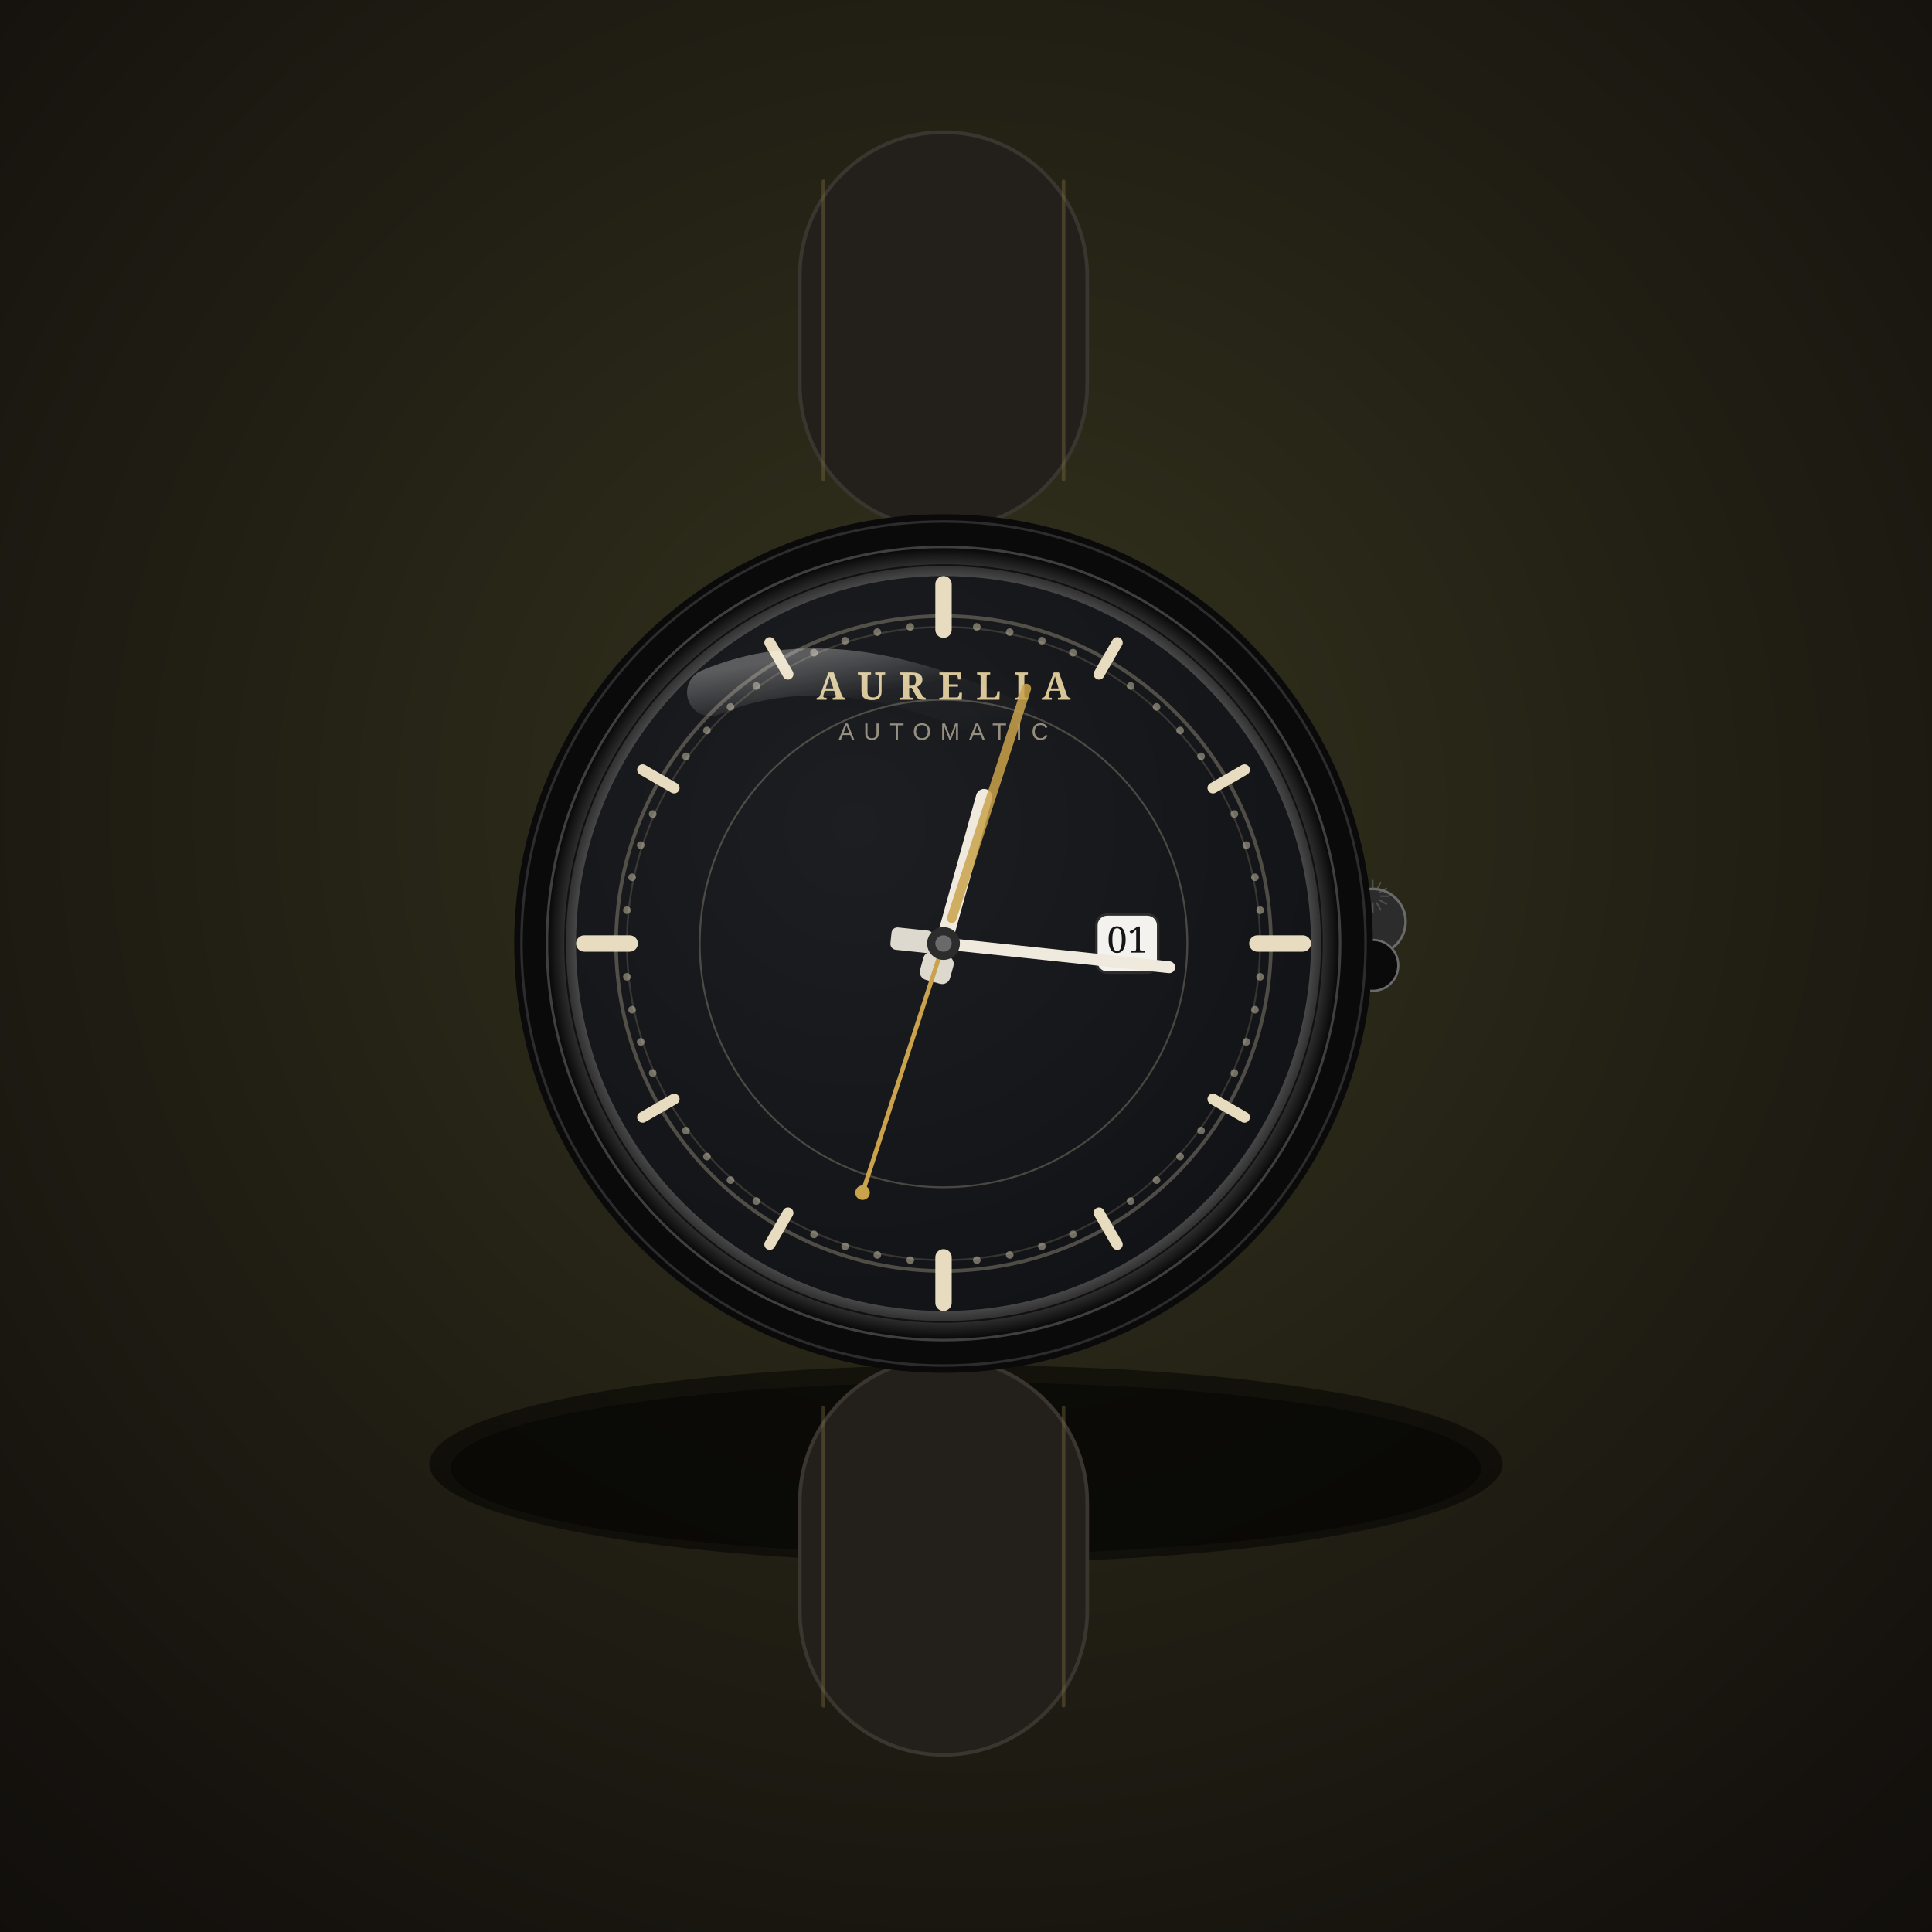
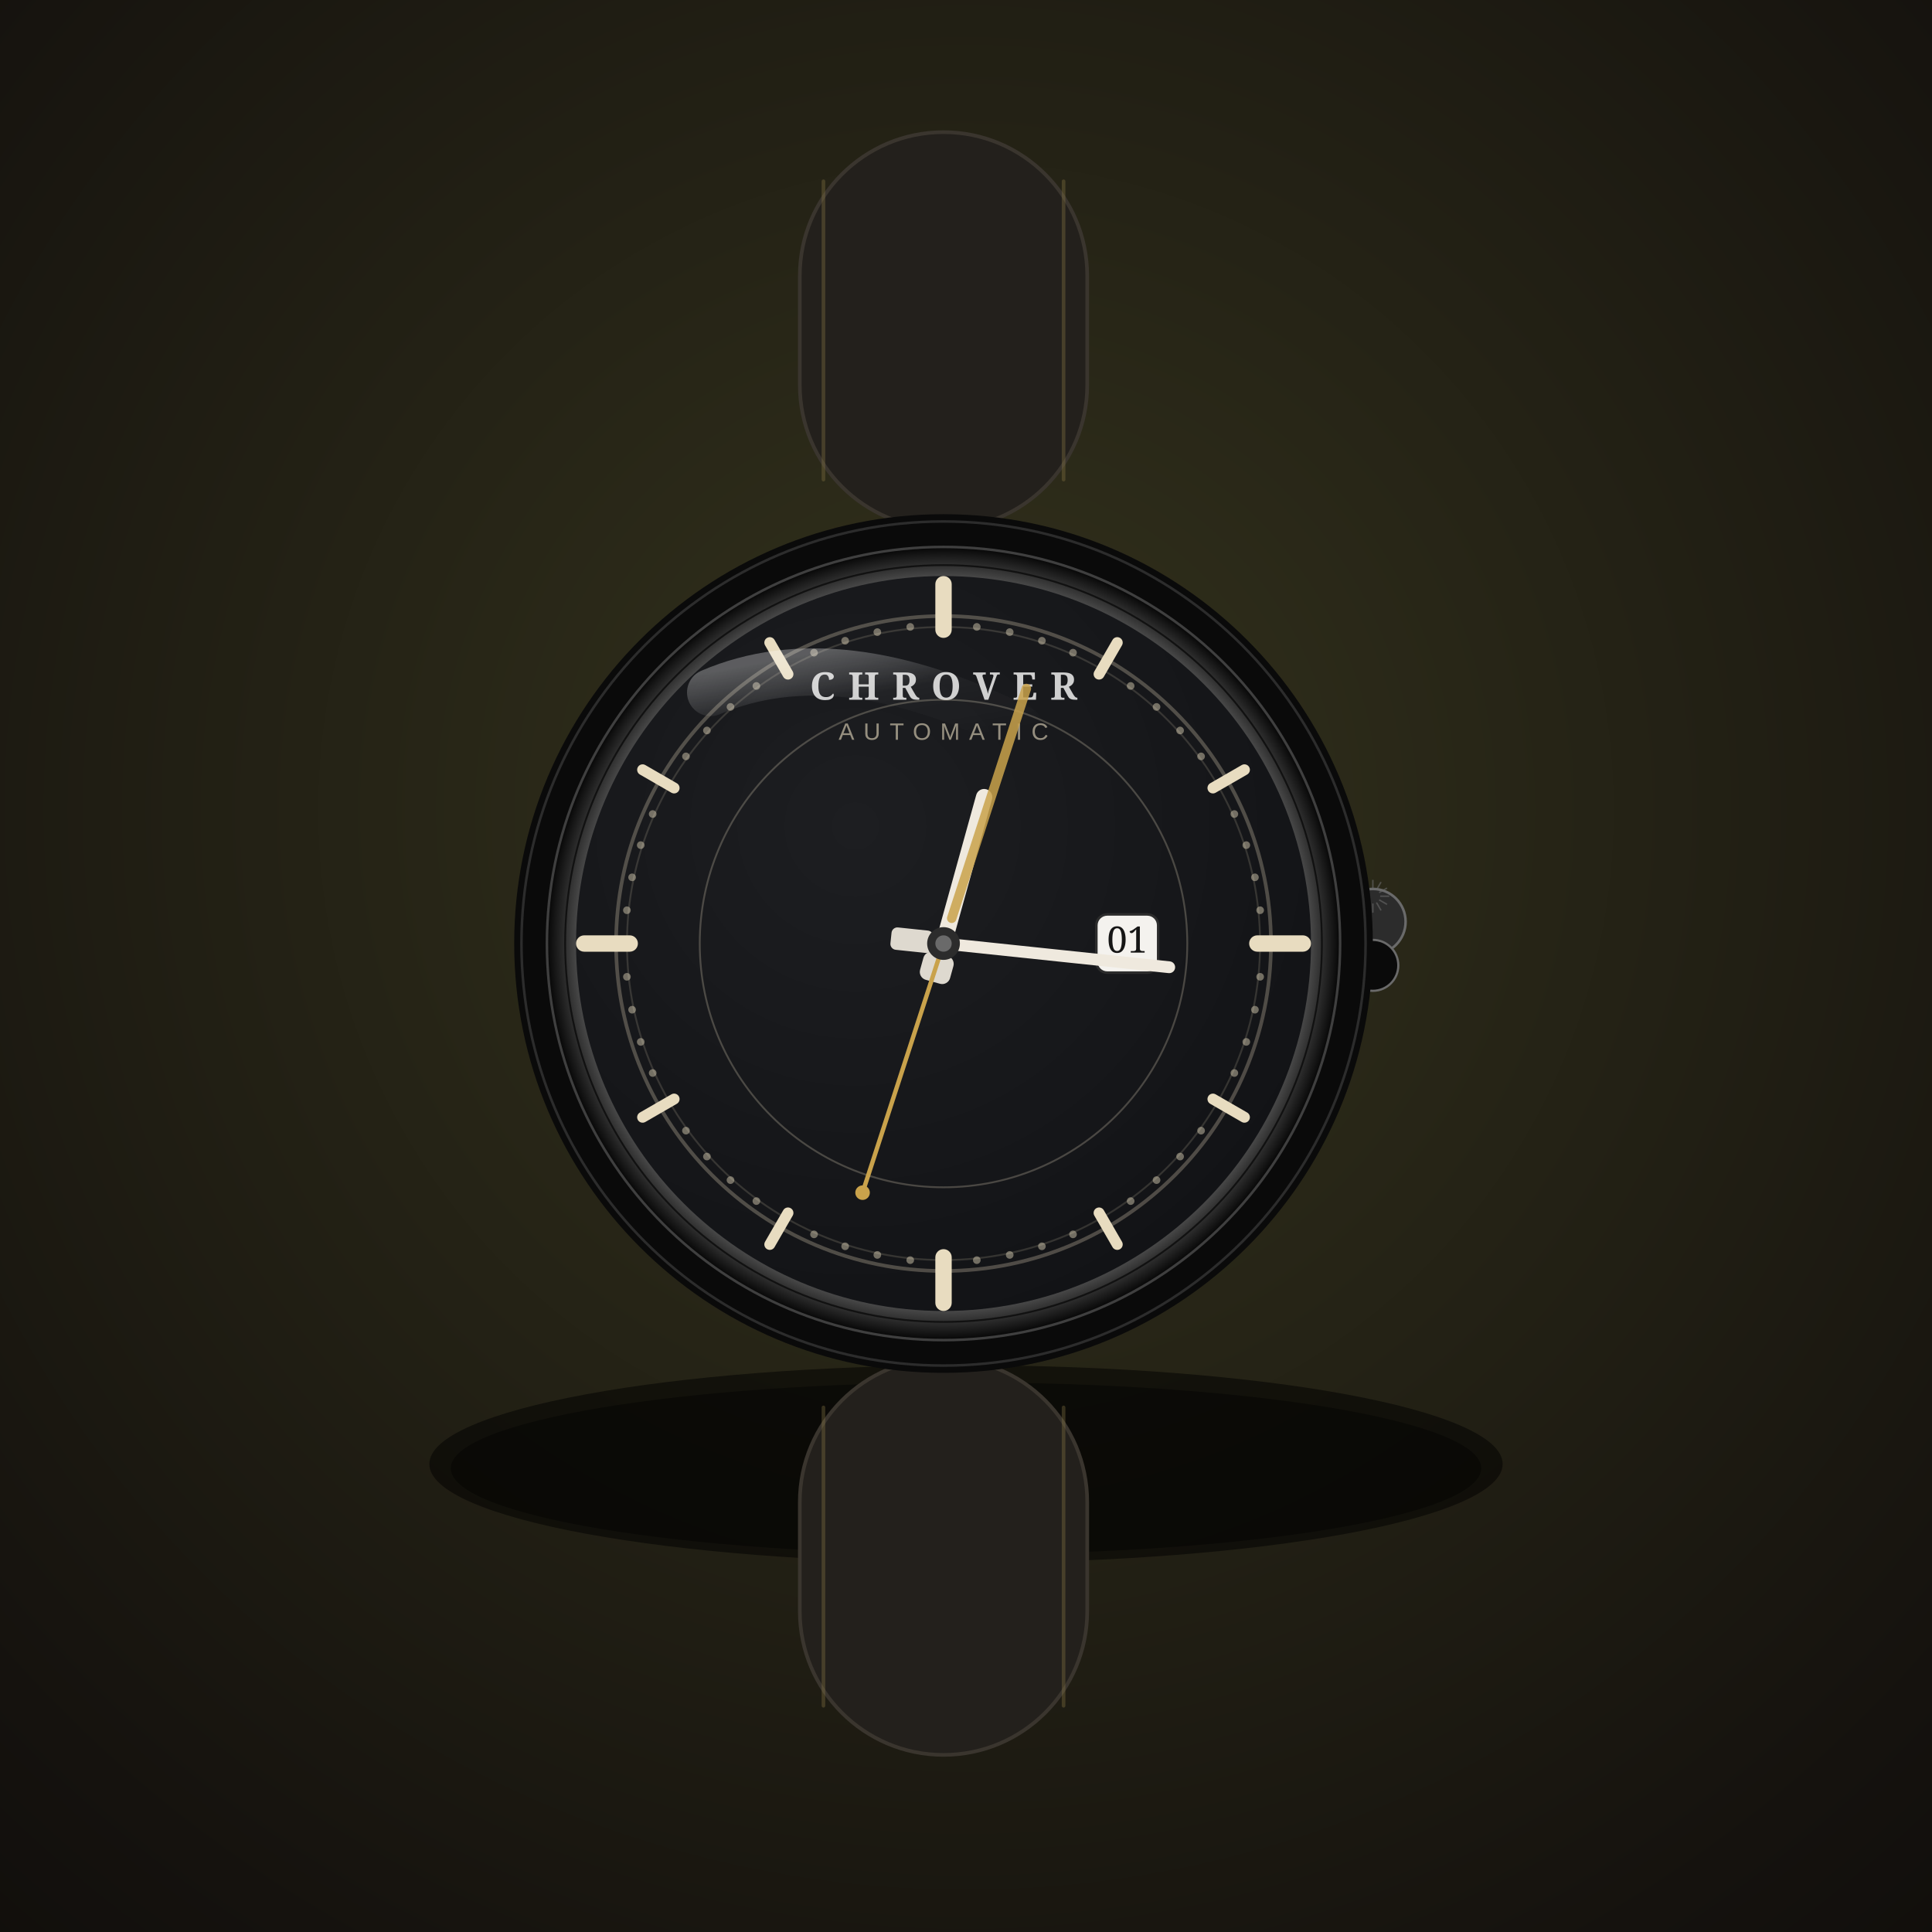
<svg xmlns="http://www.w3.org/2000/svg" width="900" height="900" viewBox="0 0 900 900" font-family="Arial, sans-serif">
  <defs>
    <radialGradient id="bg14" cx="0.5" cy="0.42" r="0.95">
      <stop offset="0%" stop-color="hsl(56 28% 16%)" />
      <stop offset="70%" stop-color="#15120e" />
      <stop offset="100%" stop-color="#0a0908" />
    </radialGradient>
    <linearGradient id="case14" x1="0" y1="0" x2="1" y2="1">
      <stop offset="0%" stop-color="#6a6a6a" />
      <stop offset="45%" stop-color="#0a0a0a" stop-opacity="0.9" />
      <stop offset="100%" stop-color="#6a6a6a" />
    </linearGradient>
    <radialGradient id="dial14" cx="0.38" cy="0.34" r="0.9">
      <stop offset="0%" stop-color="#1d1e21" />
      <stop offset="100%" stop-color="#0f1013" />
    </radialGradient>
    <radialGradient id="caseRim14" cx="0.5" cy="0.5" r="0.5">
      <stop offset="82%" stop-color="#6a6a6a" />
      <stop offset="92%" stop-color="#0a0a0a" />
      <stop offset="100%" stop-color="#0a0a0a" />
    </radialGradient>
    <linearGradient id="glass14" x1="0" y1="0" x2="1" y2="1">
      <stop offset="0%" stop-color="#fff" stop-opacity="0.32" />
      <stop offset="45%" stop-color="#fff" stop-opacity="0.04" />
      <stop offset="100%" stop-color="#fff" stop-opacity="0" />
    </linearGradient>
  </defs>
  <rect width="900" height="900" fill="url(#bg14)" />
  <ellipse cx="450" cy="682" rx="250" ry="46" fill="#000" opacity="0.5" />
  <ellipse cx="450" cy="684" rx="240" ry="40" fill="#000" opacity="0.4" />
  <g transform="scale(0.8474576) translate(68.64407 68.64407)">
    <rect x="371" y="4" width="158" height="218" rx="79" fill="#23201c" stroke="#3a352e" stroke-width="2" />
    <rect x="383" y="30" width="2" height="166" rx="1" fill="#8a7744" opacity="0.35" />
    <rect x="515" y="30" width="2" height="166" rx="1" fill="#8a7744" opacity="0.35" />
    <rect x="371" y="678" width="158" height="218" rx="79" fill="#23201c" stroke="#3a352e" stroke-width="2" />
    <rect x="383" y="704" width="2" height="166" rx="1" fill="#8a7744" opacity="0.35" />
    <rect x="515" y="704" width="2" height="166" rx="1" fill="#8a7744" opacity="0.35" />
    <rect x="652" y="438" width="22" height="24" rx="5" fill="#0a0a0a" stroke="#6a6a6a" stroke-width="1" />
    <circle cx="686" cy="438" r="18" fill="#2c2c2c" stroke="#6a6a6a" stroke-width="1.4" />
    <circle cx="686" cy="462" r="14" fill="#0a0a0a" stroke="#6a6a6a" stroke-width="1.2" />
    <g fill="#2c2c2c" stroke="#6a6a6a" stroke-opacity="0.6" stroke-width="0.8">
      <path d="M 690 424 L 695 424" />
      <path d="M 689.464 426 L 693.794 428.5" />
      <path d="M 688 427.464 L 690.5 431.794" />
      <path d="M 686 428 L 686 433" />
      <path d="M 684 427.464 L 681.5 431.794" />
      <path d="M 682.536 426 L 678.206 428.5" />
      <path d="M 682 424 L 677 424" />
      <path d="M 682.536 422 L 678.206 419.5" />
      <path d="M 684 420.536 L 681.5 416.206" />
      <path d="M 686 420 L 686 415" />
      <path d="M 688 420.536 L 690.5 416.206" />
      <path d="M 689.464 422 L 693.794 419.5" />
    </g>
    <circle cx="450" cy="450" r="236" fill="url(#caseRim14)" />
    <circle cx="450" cy="450" r="224" fill="none" stroke="#0a0a0a" stroke-width="3" />
    <circle cx="450" cy="450" r="202" fill="url(#dial14)" />
    <g>
      <circle cx="450" cy="450" r="218" fill="none" stroke="#6a6a6a" stroke-opacity="0.55" stroke-width="1.4" />
      <circle cx="450" cy="450" r="208" fill="none" stroke="#0a0a0a" stroke-opacity="0.8" stroke-width="1" />
    </g>
    <circle cx="450" cy="450" r="180" fill="none" stroke="rgba(232,220,192,0.28)" stroke-width="2" />
    <circle cx="450" cy="450" r="174" fill="none" stroke="rgba(232,220,192,0.16)" stroke-width="1" />
    <g transform="rotate(6 450 450)">
      <circle cx="450" cy="275" r="2.1" fill="rgba(232,220,192,0.45)" />
    </g>
    <g transform="rotate(12 450 450)">
      <circle cx="450" cy="275" r="2.1" fill="rgba(232,220,192,0.45)" />
    </g>
    <g transform="rotate(18 450 450)">
      <circle cx="450" cy="275" r="2.1" fill="rgba(232,220,192,0.45)" />
    </g>
    <g transform="rotate(24 450 450)">
      <circle cx="450" cy="275" r="2.1" fill="rgba(232,220,192,0.45)" />
    </g>
    <g transform="rotate(36 450 450)">
      <circle cx="450" cy="275" r="2.1" fill="rgba(232,220,192,0.45)" />
    </g>
    <g transform="rotate(42 450 450)">
      <circle cx="450" cy="275" r="2.1" fill="rgba(232,220,192,0.45)" />
    </g>
    <g transform="rotate(48 450 450)">
      <circle cx="450" cy="275" r="2.1" fill="rgba(232,220,192,0.45)" />
    </g>
    <g transform="rotate(54 450 450)">
      <circle cx="450" cy="275" r="2.1" fill="rgba(232,220,192,0.45)" />
    </g>
    <g transform="rotate(66 450 450)">
      <circle cx="450" cy="275" r="2.1" fill="rgba(232,220,192,0.45)" />
    </g>
    <g transform="rotate(72 450 450)">
      <circle cx="450" cy="275" r="2.1" fill="rgba(232,220,192,0.45)" />
    </g>
    <g transform="rotate(78 450 450)">
      <circle cx="450" cy="275" r="2.1" fill="rgba(232,220,192,0.45)" />
    </g>
    <g transform="rotate(84 450 450)">
      <circle cx="450" cy="275" r="2.1" fill="rgba(232,220,192,0.45)" />
    </g>
    <g transform="rotate(96 450 450)">
      <circle cx="450" cy="275" r="2.1" fill="rgba(232,220,192,0.45)" />
    </g>
    <g transform="rotate(102 450 450)">
      <circle cx="450" cy="275" r="2.1" fill="rgba(232,220,192,0.45)" />
    </g>
    <g transform="rotate(108 450 450)">
      <circle cx="450" cy="275" r="2.1" fill="rgba(232,220,192,0.45)" />
    </g>
    <g transform="rotate(114 450 450)">
      <circle cx="450" cy="275" r="2.1" fill="rgba(232,220,192,0.45)" />
    </g>
    <g transform="rotate(126 450 450)">
      <circle cx="450" cy="275" r="2.1" fill="rgba(232,220,192,0.45)" />
    </g>
    <g transform="rotate(132 450 450)">
      <circle cx="450" cy="275" r="2.1" fill="rgba(232,220,192,0.45)" />
    </g>
    <g transform="rotate(138 450 450)">
      <circle cx="450" cy="275" r="2.1" fill="rgba(232,220,192,0.45)" />
    </g>
    <g transform="rotate(144 450 450)">
      <circle cx="450" cy="275" r="2.1" fill="rgba(232,220,192,0.45)" />
    </g>
    <g transform="rotate(156 450 450)">
      <circle cx="450" cy="275" r="2.1" fill="rgba(232,220,192,0.45)" />
    </g>
    <g transform="rotate(162 450 450)">
      <circle cx="450" cy="275" r="2.1" fill="rgba(232,220,192,0.45)" />
    </g>
    <g transform="rotate(168 450 450)">
      <circle cx="450" cy="275" r="2.1" fill="rgba(232,220,192,0.45)" />
    </g>
    <g transform="rotate(174 450 450)">
      <circle cx="450" cy="275" r="2.1" fill="rgba(232,220,192,0.45)" />
    </g>
    <g transform="rotate(186 450 450)">
      <circle cx="450" cy="275" r="2.1" fill="rgba(232,220,192,0.45)" />
    </g>
    <g transform="rotate(192 450 450)">
      <circle cx="450" cy="275" r="2.1" fill="rgba(232,220,192,0.45)" />
    </g>
    <g transform="rotate(198 450 450)">
      <circle cx="450" cy="275" r="2.1" fill="rgba(232,220,192,0.45)" />
    </g>
    <g transform="rotate(204 450 450)">
      <circle cx="450" cy="275" r="2.1" fill="rgba(232,220,192,0.45)" />
    </g>
    <g transform="rotate(216 450 450)">
      <circle cx="450" cy="275" r="2.1" fill="rgba(232,220,192,0.45)" />
    </g>
    <g transform="rotate(222 450 450)">
      <circle cx="450" cy="275" r="2.1" fill="rgba(232,220,192,0.45)" />
    </g>
    <g transform="rotate(228 450 450)">
      <circle cx="450" cy="275" r="2.1" fill="rgba(232,220,192,0.45)" />
    </g>
    <g transform="rotate(234 450 450)">
      <circle cx="450" cy="275" r="2.1" fill="rgba(232,220,192,0.45)" />
    </g>
    <g transform="rotate(246 450 450)">
      <circle cx="450" cy="275" r="2.1" fill="rgba(232,220,192,0.45)" />
    </g>
    <g transform="rotate(252 450 450)">
      <circle cx="450" cy="275" r="2.1" fill="rgba(232,220,192,0.45)" />
    </g>
    <g transform="rotate(258 450 450)">
      <circle cx="450" cy="275" r="2.1" fill="rgba(232,220,192,0.45)" />
    </g>
    <g transform="rotate(264 450 450)">
      <circle cx="450" cy="275" r="2.1" fill="rgba(232,220,192,0.45)" />
    </g>
    <g transform="rotate(276 450 450)">
      <circle cx="450" cy="275" r="2.1" fill="rgba(232,220,192,0.45)" />
    </g>
    <g transform="rotate(282 450 450)">
      <circle cx="450" cy="275" r="2.1" fill="rgba(232,220,192,0.45)" />
    </g>
    <g transform="rotate(288 450 450)">
      <circle cx="450" cy="275" r="2.1" fill="rgba(232,220,192,0.45)" />
    </g>
    <g transform="rotate(294 450 450)">
      <circle cx="450" cy="275" r="2.1" fill="rgba(232,220,192,0.45)" />
    </g>
    <g transform="rotate(306 450 450)">
      <circle cx="450" cy="275" r="2.1" fill="rgba(232,220,192,0.45)" />
    </g>
    <g transform="rotate(312 450 450)">
      <circle cx="450" cy="275" r="2.1" fill="rgba(232,220,192,0.45)" />
    </g>
    <g transform="rotate(318 450 450)">
      <circle cx="450" cy="275" r="2.1" fill="rgba(232,220,192,0.45)" />
    </g>
    <g transform="rotate(324 450 450)">
      <circle cx="450" cy="275" r="2.1" fill="rgba(232,220,192,0.45)" />
    </g>
    <g transform="rotate(336 450 450)">
      <circle cx="450" cy="275" r="2.1" fill="rgba(232,220,192,0.45)" />
    </g>
    <g transform="rotate(342 450 450)">
      <circle cx="450" cy="275" r="2.1" fill="rgba(232,220,192,0.45)" />
    </g>
    <g transform="rotate(348 450 450)">
      <circle cx="450" cy="275" r="2.1" fill="rgba(232,220,192,0.45)" />
    </g>
    <g transform="rotate(354 450 450)">
      <circle cx="450" cy="275" r="2.1" fill="rgba(232,220,192,0.45)" />
    </g>
    <g transform="rotate(0 450 450)">
      <rect x="445.5" y="248" width="9" height="34" rx="4.5" fill="#e8dcc0" />
    </g>
    <g transform="rotate(30 450 450)">
      <rect x="447" y="256" width="6" height="26" rx="3" fill="#e8dcc0" />
    </g>
    <g transform="rotate(60 450 450)">
      <rect x="447" y="256" width="6" height="26" rx="3" fill="#e8dcc0" />
    </g>
    <g transform="rotate(90 450 450)">
      <rect x="445.5" y="248" width="9" height="34" rx="4.5" fill="#e8dcc0" />
    </g>
    <g transform="rotate(120 450 450)">
      <rect x="447" y="256" width="6" height="26" rx="3" fill="#e8dcc0" />
    </g>
    <g transform="rotate(150 450 450)">
      <rect x="447" y="256" width="6" height="26" rx="3" fill="#e8dcc0" />
    </g>
    <g transform="rotate(180 450 450)">
      <rect x="445.5" y="248" width="9" height="34" rx="4.5" fill="#e8dcc0" />
    </g>
    <g transform="rotate(210 450 450)">
      <rect x="447" y="256" width="6" height="26" rx="3" fill="#e8dcc0" />
    </g>
    <g transform="rotate(240 450 450)">
      <rect x="447" y="256" width="6" height="26" rx="3" fill="#e8dcc0" />
    </g>
    <g transform="rotate(270 450 450)">
      <rect x="445.5" y="248" width="9" height="34" rx="4.5" fill="#e8dcc0" />
    </g>
    <g transform="rotate(300 450 450)">
      <rect x="447" y="256" width="6" height="26" rx="3" fill="#e8dcc0" />
    </g>
    <g transform="rotate(330 450 450)">
      <rect x="447" y="256" width="6" height="26" rx="3" fill="#e8dcc0" />
    </g>
-     <text x="450" y="316" text-anchor="middle" font-family="Georgia, serif" font-size="21" letter-spacing="7" fill="#d9c697" font-weight="600">AURELIA</text>
+     <text x="450" y="316" text-anchor="middle" font-family="Georgia, serif" font-size="21" letter-spacing="7" fill="#cfcfcf" font-weight="600">CHROVER</text>
    <text x="450" y="338" text-anchor="middle" font-family="Arial, sans-serif" font-size="13" letter-spacing="5" fill="rgba(232,220,192,0.6)">AUTOMATIC</text>
    <circle cx="450" cy="450" r="134" fill="none" stroke="rgba(232,220,192,0.25)" stroke-width="1" />
    <g>
      <rect x="534" y="434" width="34" height="32" rx="6" fill="#f4f2ee" stroke="#2c2c2c" stroke-width="1.4" />
      <text x="551" y="455" text-anchor="middle" font-family="Georgia, serif" font-size="20" fill="#151515">01</text>
    </g>
    <g transform="rotate(15.5 450 450)">
      <rect x="445.5" y="362" width="9" height="88" rx="4.5" fill="#efe9de" />
      <rect x="441.45" y="456" width="17.1" height="15.84" rx="4.5" fill="#efe9de" opacity="0.92" />
    </g>
    <g transform="rotate(96 450 450)">
      <rect x="446.75" y="322" width="6.5" height="128" rx="3.25" fill="#efe9de" />
      <rect x="443.825" y="456" width="12.35" height="23.04" rx="3.25" fill="#efe9de" opacity="0.92" />
    </g>
    <g transform="rotate(198 450 450)">
      <rect x="448.8" y="308" width="2.4" height="142" rx="1.2" fill="#c9a24b" />
      <circle cx="450" cy="306" r="4" fill="#c9a24b" />
      <rect x="447.4" y="462" width="5.2" height="138" rx="2.6" fill="#c9a24b" opacity="0.85" />
    </g>
    <circle cx="450" cy="450" r="9" fill="#2c2c2c" />
    <circle cx="450" cy="450" r="4.5" fill="#6a6a6a" />
    <rect x="449" y="448.5" width="2" height="26" rx="1" fill="#6a6a6a" opacity="0" />
    <path d="M 322 312 Q 392 282 492 332" fill="none" stroke="url(#glass14)" stroke-width="26" stroke-linecap="round" opacity="0.9" />
    <circle cx="450" cy="450" r="232" fill="none" stroke="#6a6a6a" stroke-opacity="0.35" stroke-width="1.4" />
  </g>
</svg>
